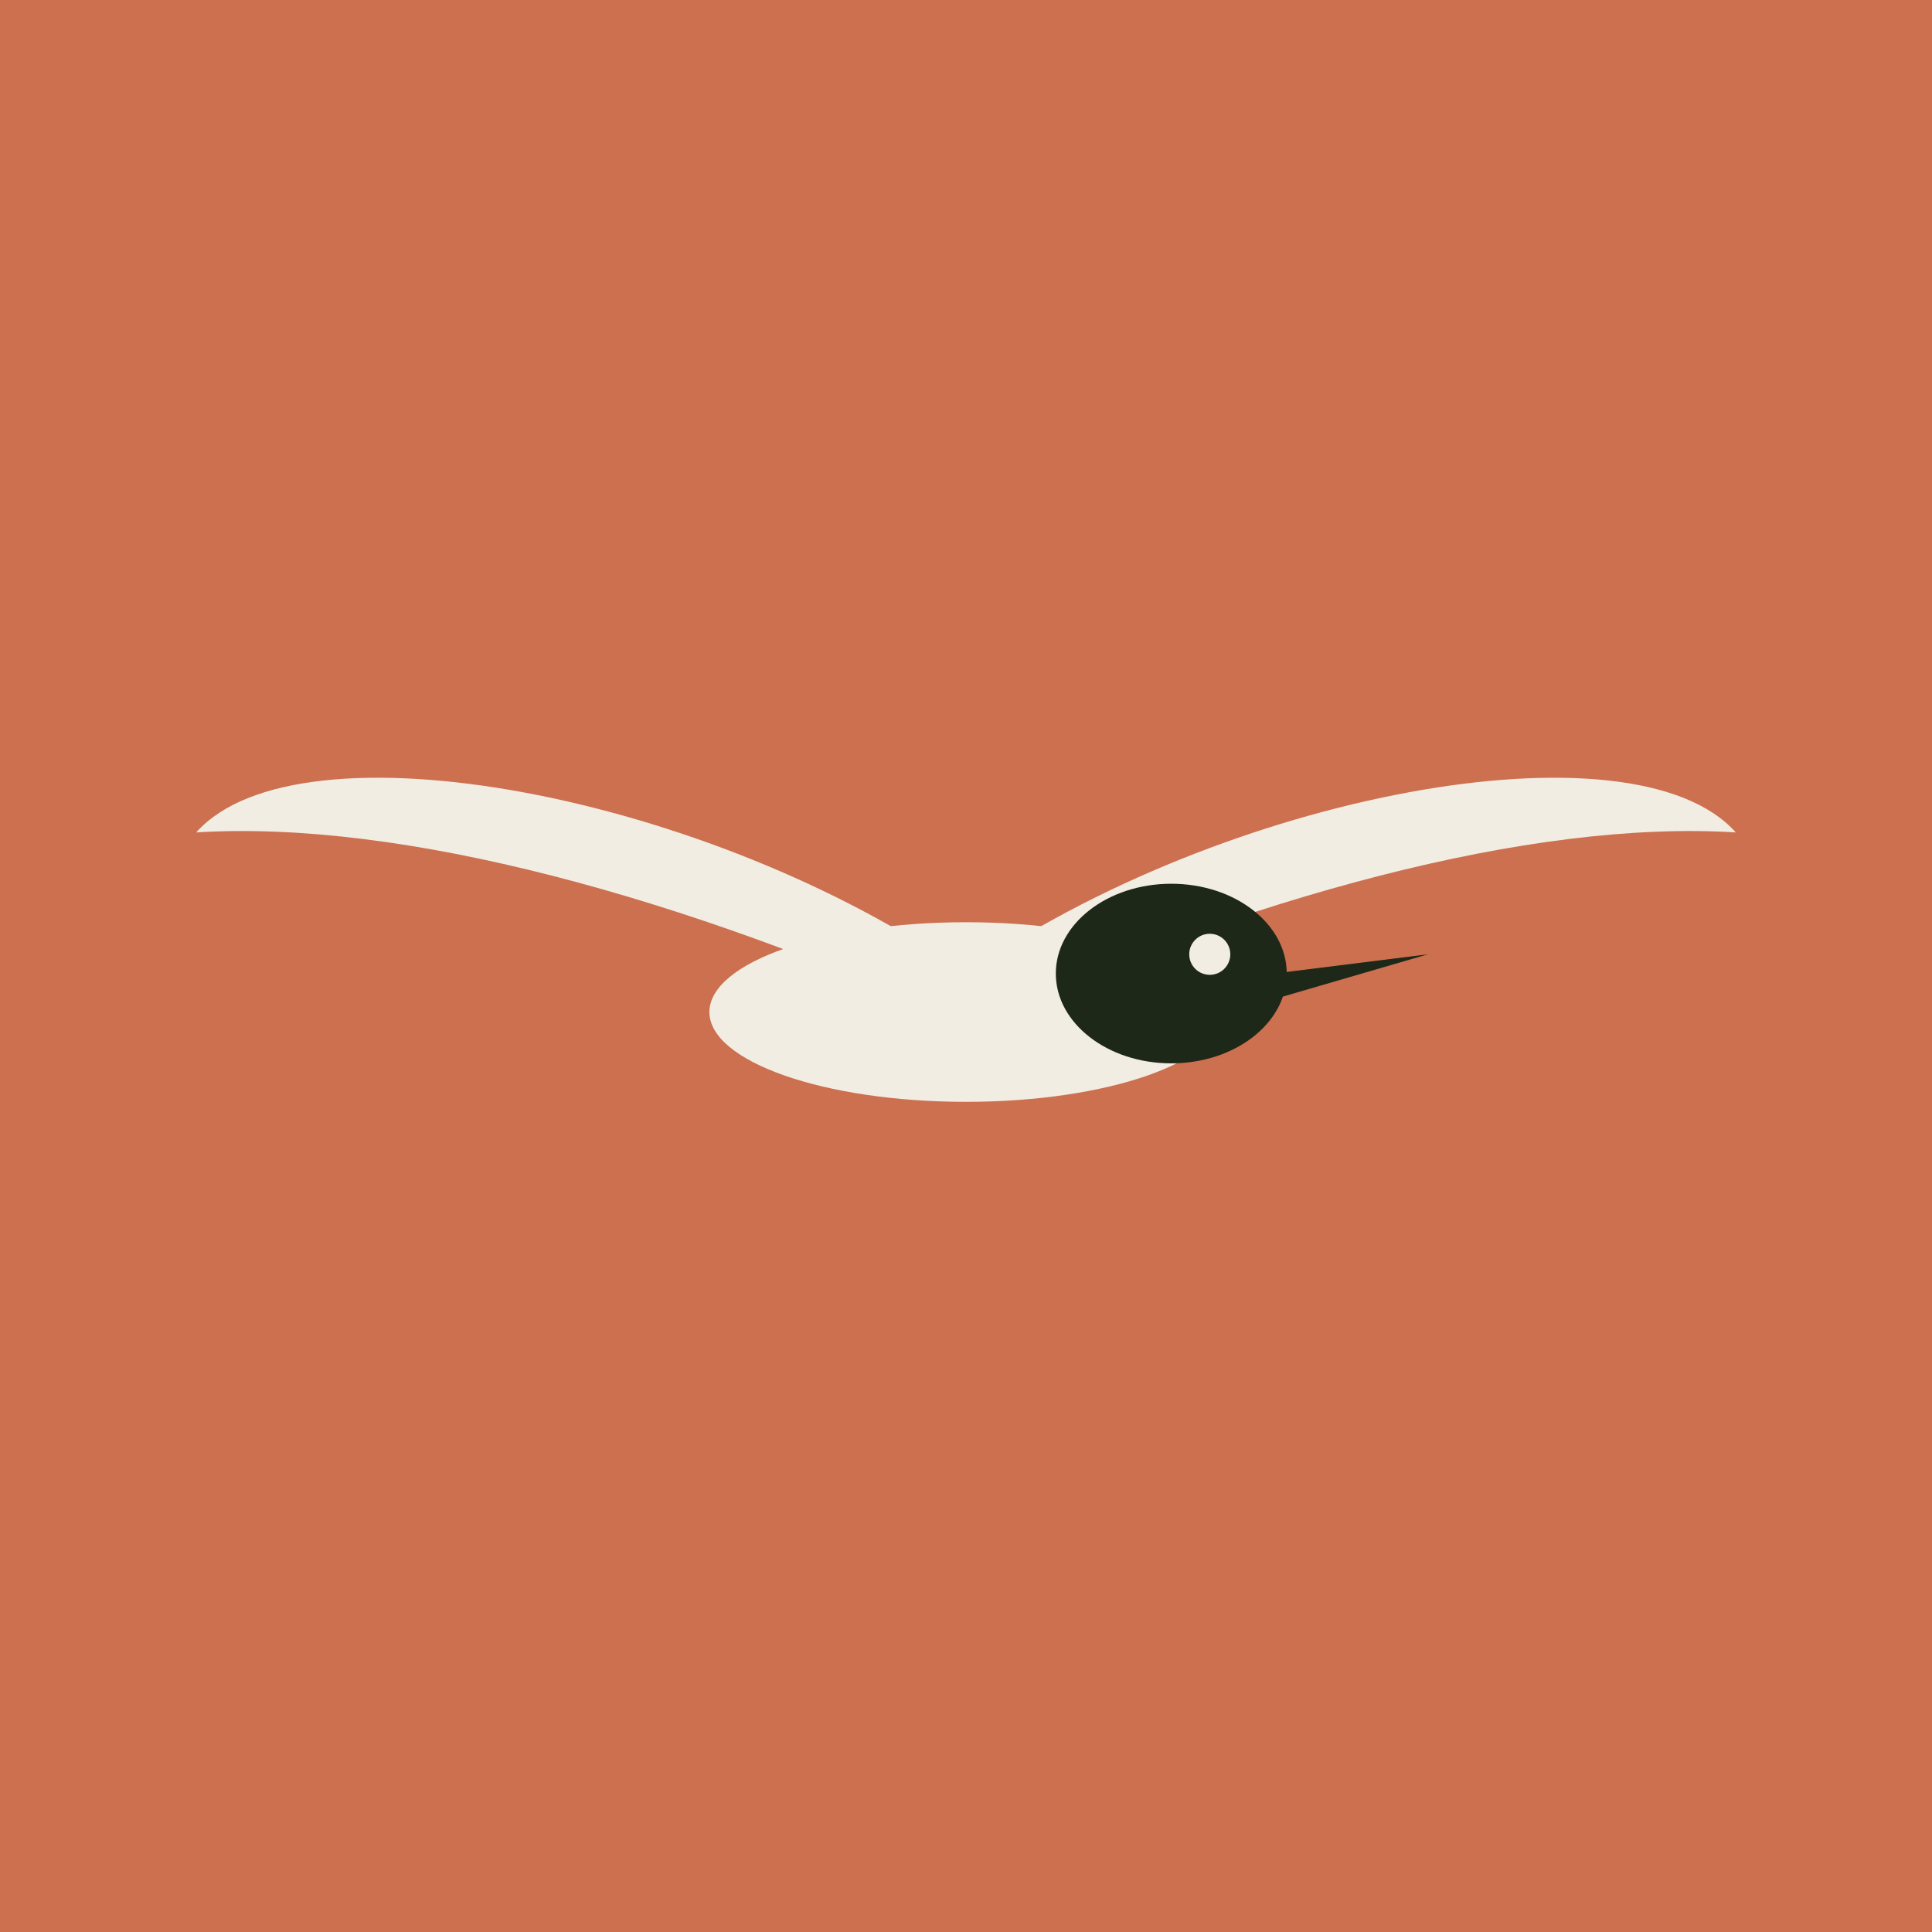
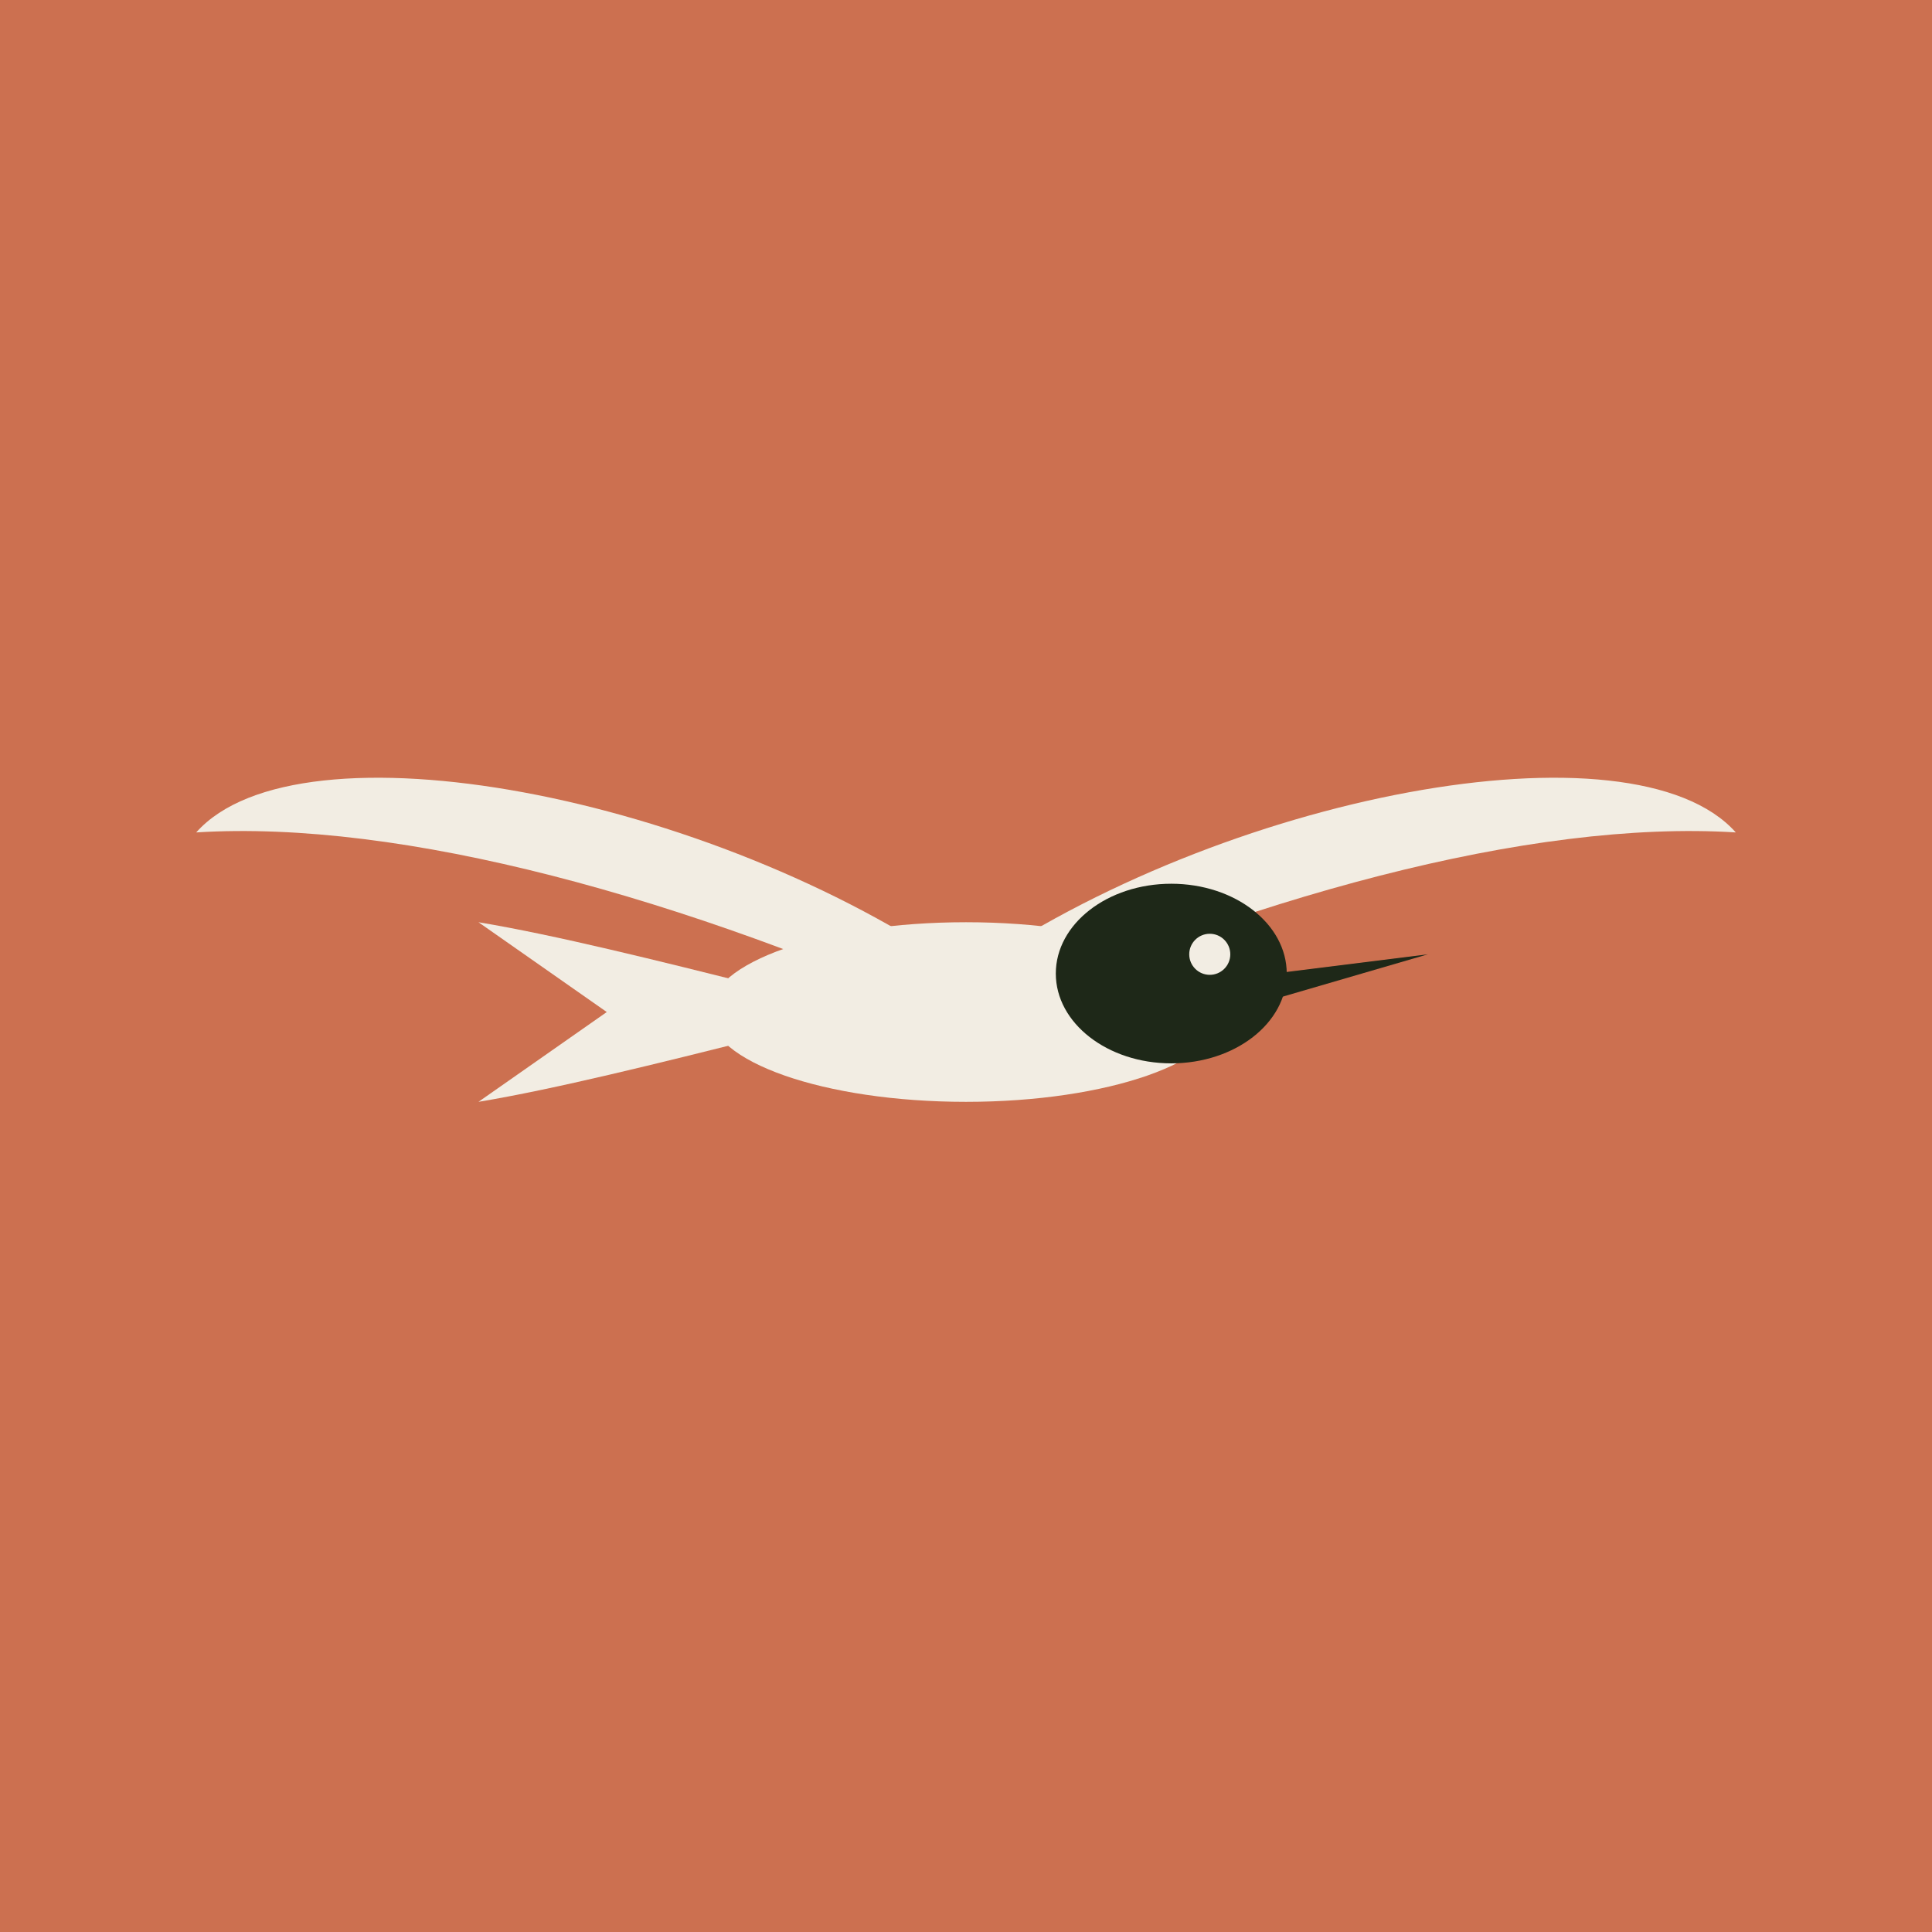
<svg xmlns="http://www.w3.org/2000/svg" viewBox="0 0 512 512">
  <rect width="512" height="512" fill="#cc7050" />
  <g transform="translate(52 122) scale(3.4)">
    <path d="M60 40 C40 26, 8 20, 0 29 C16 28, 38 34, 60 44Z" fill="#f2ede3" />
    <path d="M60 40 C80 26, 112 20, 120 29 C104 28, 82 34, 60 44Z" fill="#f2ede3" />
+     <path d="M44 41 C36 39, 28 37, 22 36 L32 43 L22 50 C28 49, 36 47, 44 45 Z" fill="#f2ede3" />
    <ellipse cx="60" cy="43" rx="20" ry="7" fill="#f2ede3" />
    <ellipse cx="76" cy="40" rx="9" ry="7" fill="#1e2818" />
    <path d="M84 40 L96 38.5 L84 42Z" fill="#1e2818" />
    <circle cx="79" cy="38.5" r="1.6" fill="#f2ede3" />
  </g>
</svg>
